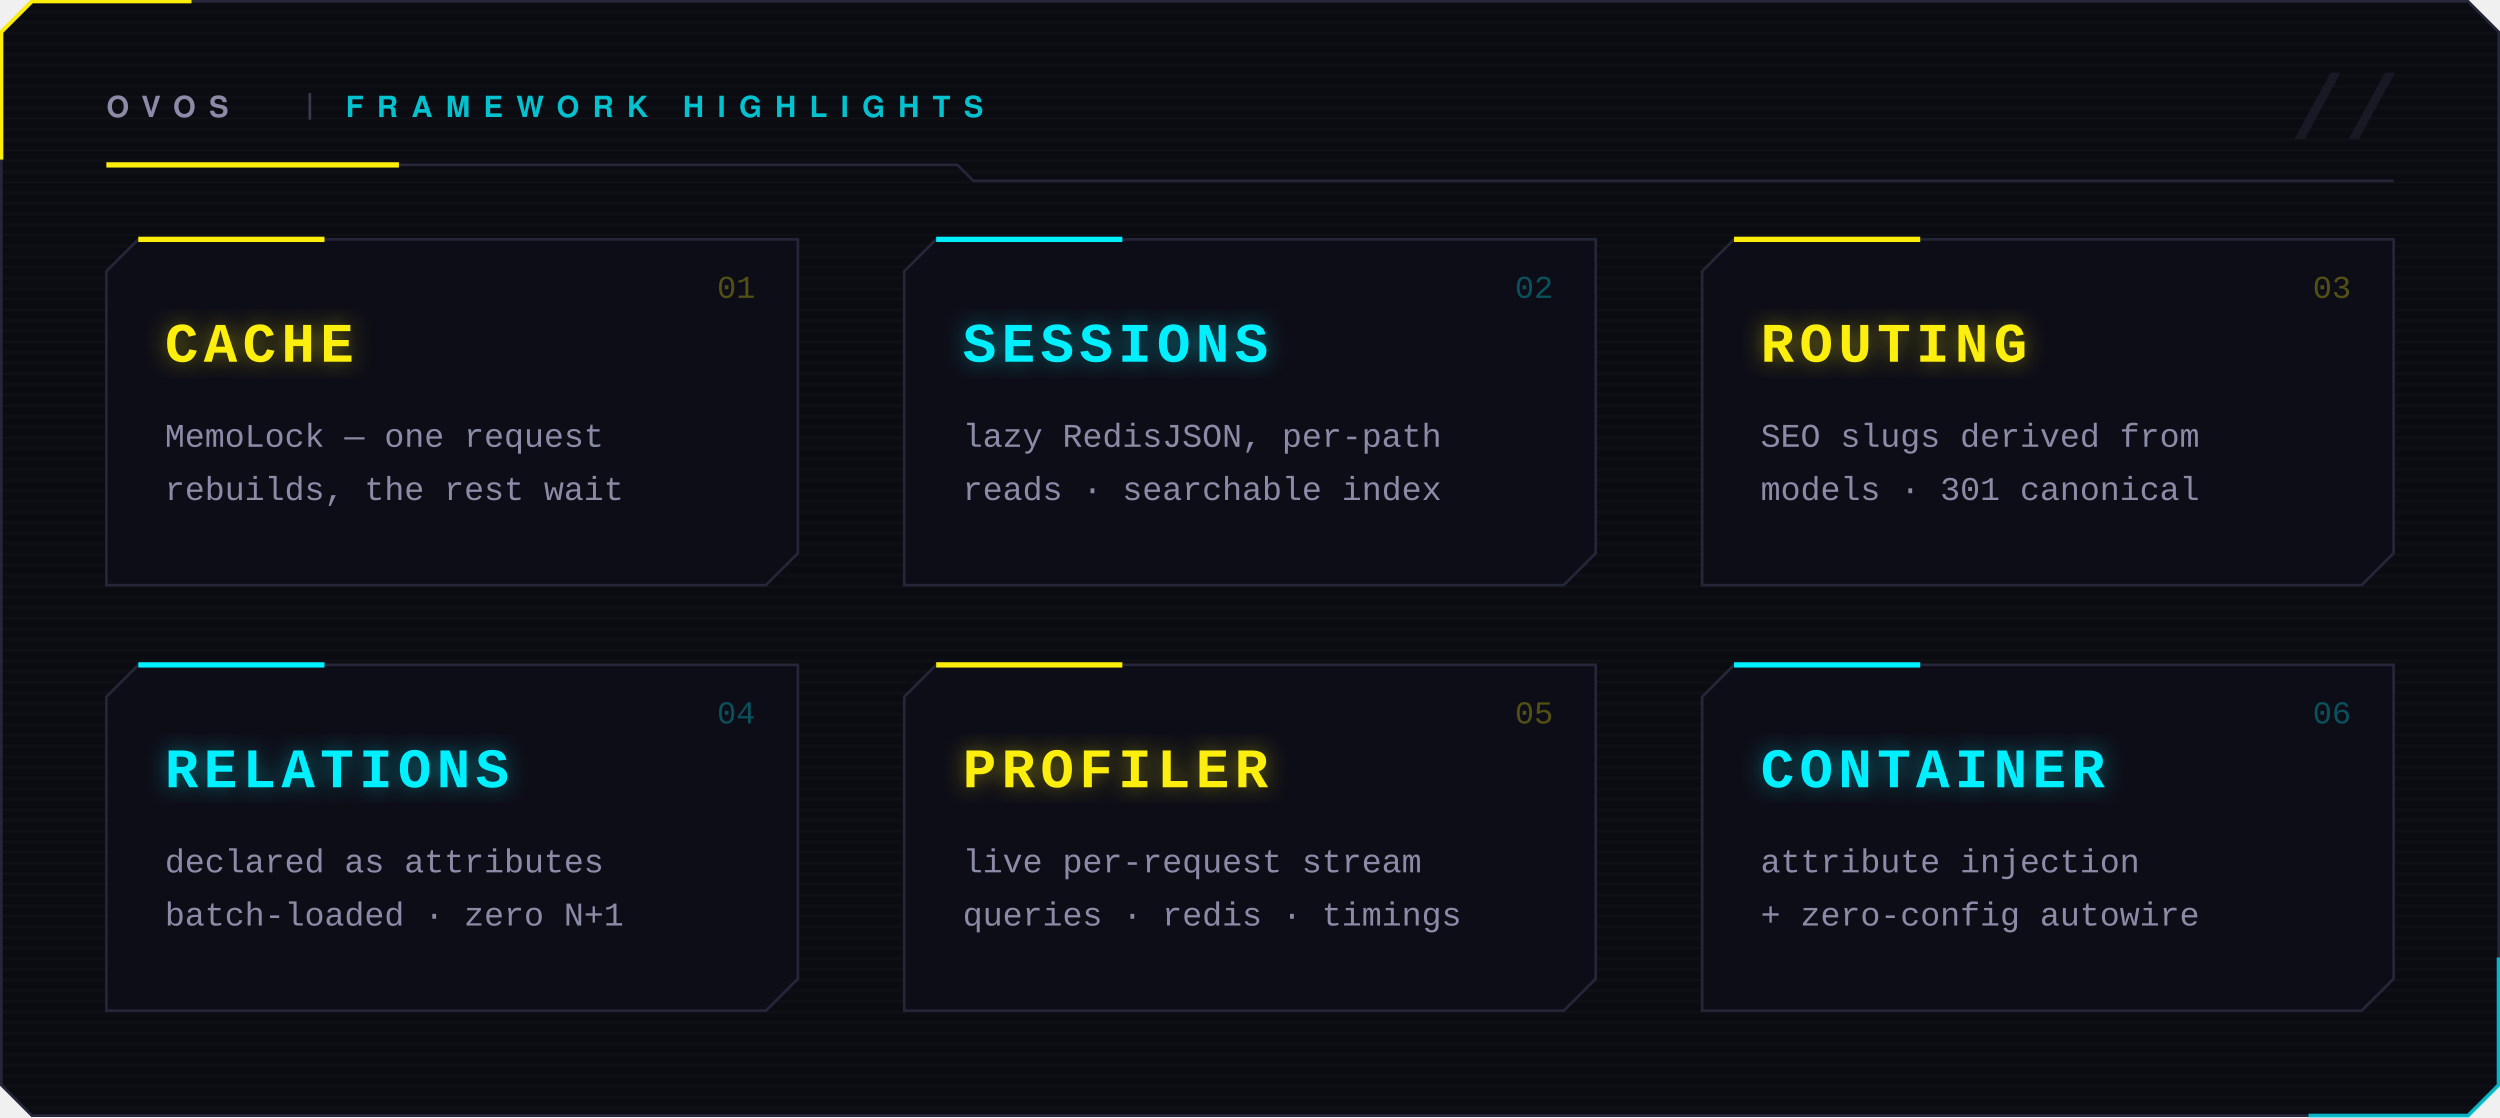
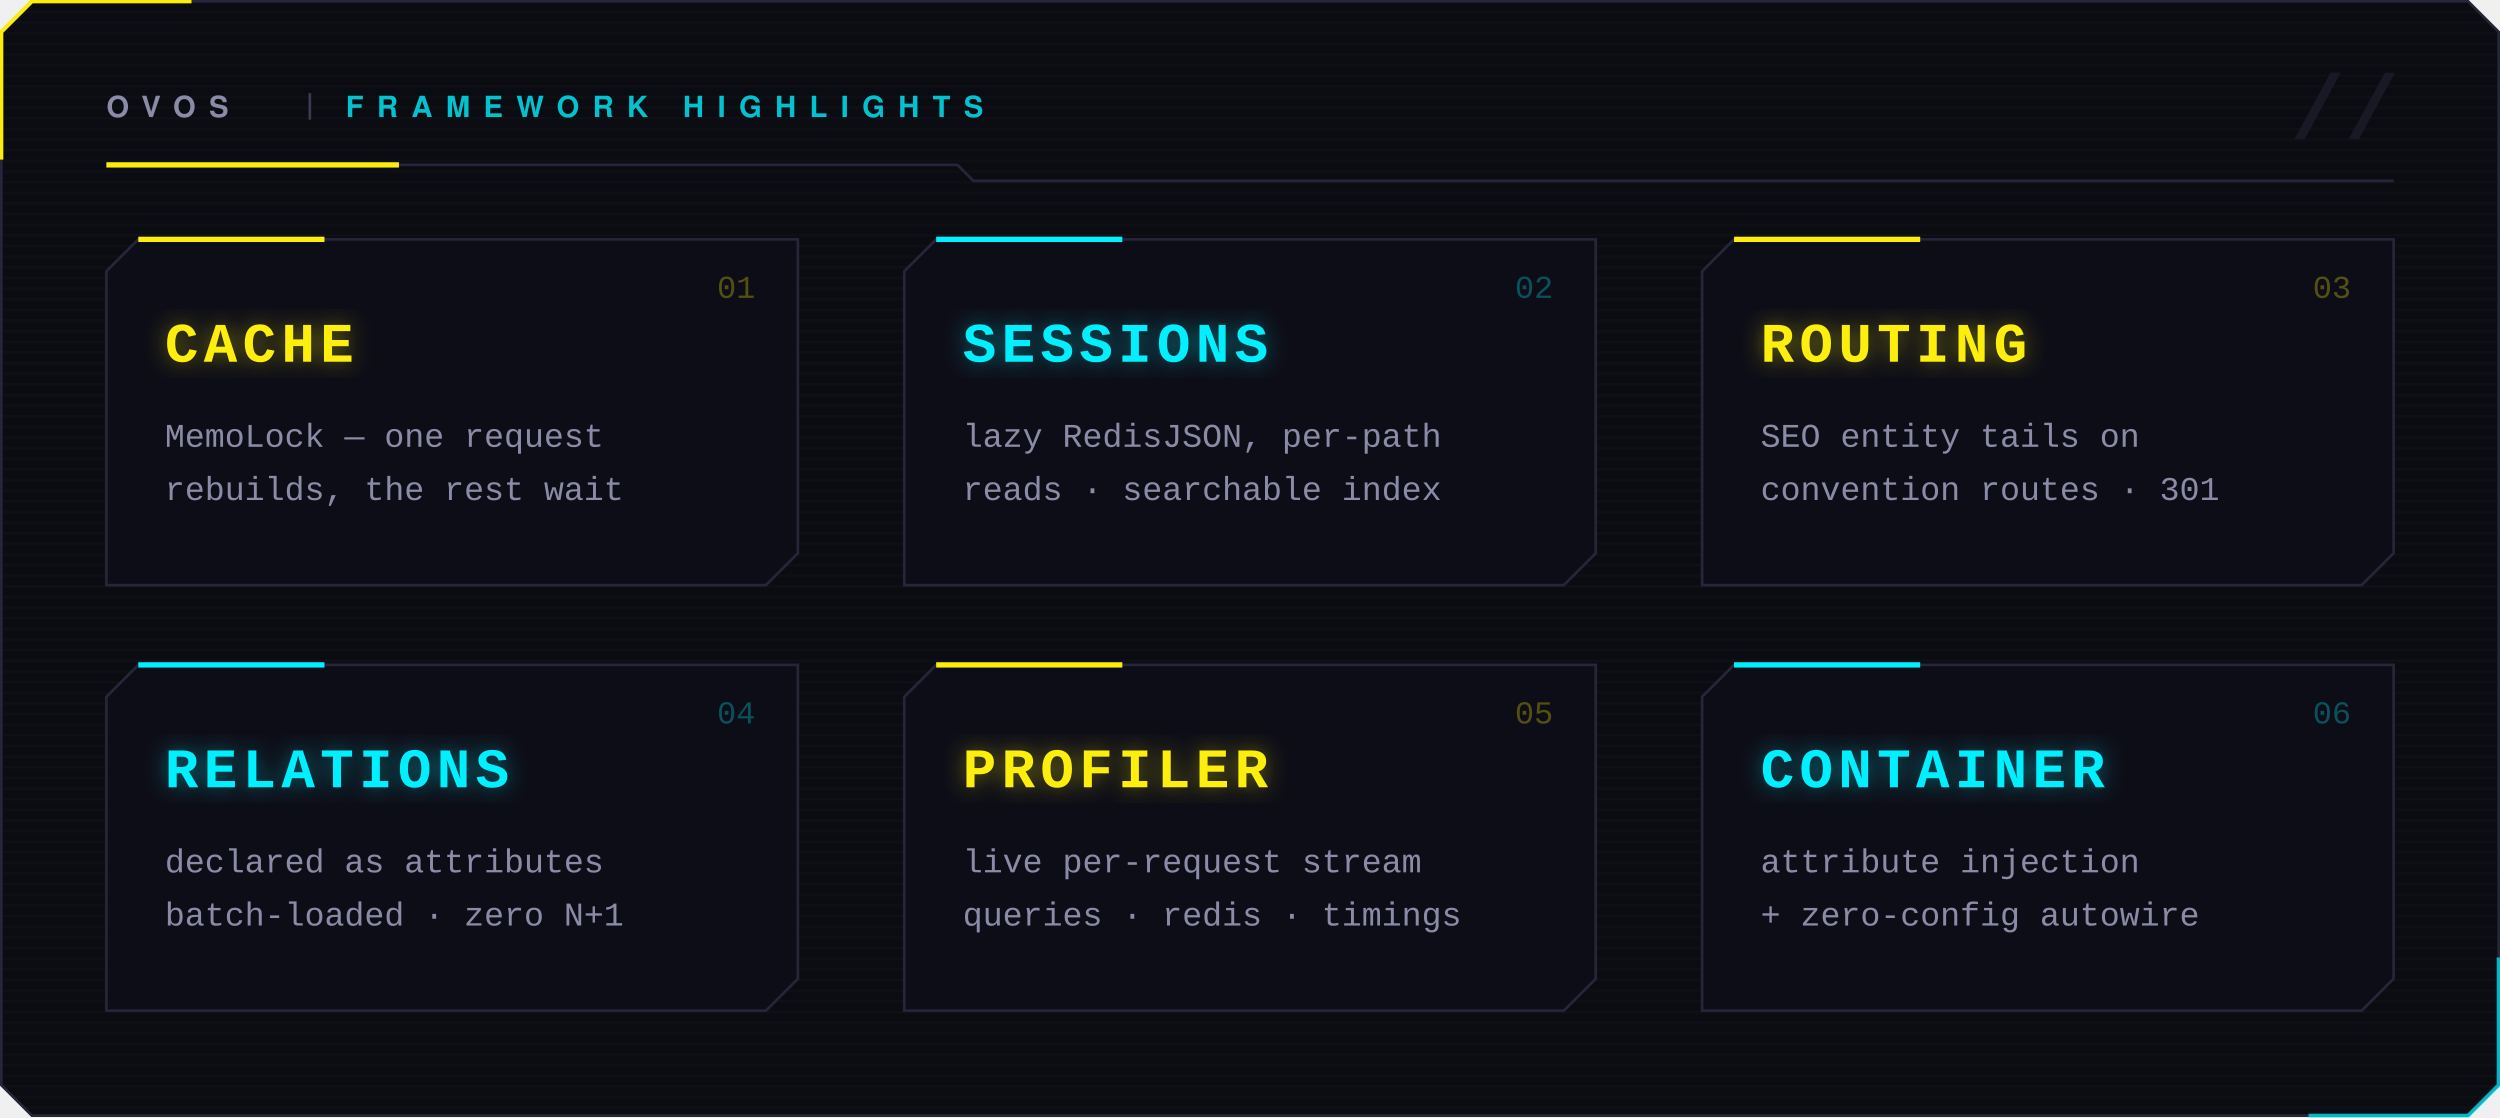
<svg xmlns="http://www.w3.org/2000/svg" width="940" height="420" viewBox="0 0 940 420" font-family="Segoe UI, Helvetica, Arial, sans-serif">
  <defs>
    <pattern id="scan" width="4" height="4" patternUnits="userSpaceOnUse">
      <rect width="4" height="1" fill="#ffffff" opacity="0.018" />
    </pattern>
    <filter id="glow" x="-40%" y="-40%" width="180%" height="180%">
      <feGaussianBlur stdDeviation="4" result="halo" />
      <feComponentTransfer in="halo" result="dim">
        <feFuncA type="linear" slope="0.45" />
      </feComponentTransfer>
      <feMerge>
        <feMergeNode in="dim" />
        <feMergeNode in="SourceGraphic" />
      </feMerge>
    </filter>
  </defs>
  <path d="M12,0 H928 L940,12 V408 L928,420 H12 L0,408 V12 Z" fill="#0b0b12" />
  <path d="M12,0 H928 L940,12 V408 L928,420 H12 L0,408 V12 Z" fill="url(#scan)" />
  <path d="M12,0.5 H928 L939.5,12 V408 L928,419.5 H12 L0.5,408 V12 Z" fill="none" stroke="#26263a" stroke-width="1" />
  <path d="M0.5,60 V12 L12,0.5 H72" fill="none" stroke="#fcee0a" stroke-width="1.5" />
  <path d="M939.5,360 V408 L928,419.5 H868" fill="none" stroke="#00f0ff" stroke-width="1.5" opacity="0.7" />
  <text x="40" y="44" font-size="11" font-weight="600" letter-spacing="5" fill="#8b8ba7">OVOS</text>
  <rect x="116" y="35" width="1" height="10" fill="#3a3a52" />
  <text x="130" y="44" font-size="11" font-weight="600" letter-spacing="5" fill="#00f0ff" opacity="0.8">FRAMEWORK HIGHLIGHTS</text>
  <text x="902" y="52" font-size="34" font-weight="700" fill="#191926" text-anchor="end" font-family="Consolas, 'Courier New', monospace">//</text>
  <path d="M40,62 H360 l6,6 H900" fill="none" stroke="#26263a" stroke-width="1" />
  <path d="M40,62 H150" fill="none" stroke="#fcee0a" stroke-width="2" />
  <path d="M52,90 H300 V208 L288,220 H40 V102 Z" fill="#0d0d17" stroke="#26263a" stroke-width="1" />
  <path d="M52,90 H122" fill="none" stroke="#fcee0a" stroke-width="2" />
  <text x="284" y="112" font-size="12" fill="#fcee0a" opacity="0.30" text-anchor="end" font-family="Consolas, 'Courier New', monospace">01</text>
  <text x="62" y="136" font-size="21" font-weight="700" letter-spacing="2" fill="#fcee0a" filter="url(#glow)" font-family="Consolas, 'Courier New', monospace">CACHE</text>
  <text x="62" y="168" font-size="12.5" fill="#8b8ba7" font-family="Consolas, 'Courier New', monospace">MemoLock — one request</text>
  <text x="62" y="188" font-size="12.5" fill="#8b8ba7" font-family="Consolas, 'Courier New', monospace">rebuilds, the rest wait</text>
  <path d="M352,90 H600 V208 L588,220 H340 V102 Z" fill="#0d0d17" stroke="#26263a" stroke-width="1" />
  <path d="M352,90 H422" fill="none" stroke="#00f0ff" stroke-width="2" />
  <text x="584" y="112" font-size="12" fill="#00f0ff" opacity="0.30" text-anchor="end" font-family="Consolas, 'Courier New', monospace">02</text>
  <text x="362" y="136" font-size="21" font-weight="700" letter-spacing="2" fill="#00f0ff" filter="url(#glow)" font-family="Consolas, 'Courier New', monospace">SESSIONS</text>
  <text x="362" y="168" font-size="12.5" fill="#8b8ba7" font-family="Consolas, 'Courier New', monospace">lazy RedisJSON, per-path</text>
  <text x="362" y="188" font-size="12.5" fill="#8b8ba7" font-family="Consolas, 'Courier New', monospace">reads · searchable index</text>
  <path d="M652,90 H900 V208 L888,220 H640 V102 Z" fill="#0d0d17" stroke="#26263a" stroke-width="1" />
  <path d="M652,90 H722" fill="none" stroke="#fcee0a" stroke-width="2" />
  <text x="884" y="112" font-size="12" fill="#fcee0a" opacity="0.30" text-anchor="end" font-family="Consolas, 'Courier New', monospace">03</text>
  <text x="662" y="136" font-size="21" font-weight="700" letter-spacing="2" fill="#fcee0a" filter="url(#glow)" font-family="Consolas, 'Courier New', monospace">ROUTING</text>
-   <text x="662" y="168" font-size="12.5" fill="#8b8ba7" font-family="Consolas, 'Courier New', monospace">SEO slugs derived from</text>
-   <text x="662" y="188" font-size="12.5" fill="#8b8ba7" font-family="Consolas, 'Courier New', monospace">models · 301 canonical</text>
+   <text x="662" y="168" font-size="12.5" fill="#8b8ba7" font-family="Consolas, 'Courier New', monospace">SEO entity tails on</text>
+   <text x="662" y="188" font-size="12.5" fill="#8b8ba7" font-family="Consolas, 'Courier New', monospace">convention routes · 301</text>
  <path d="M52,250 H300 V368 L288,380 H40 V262 Z" fill="#0d0d17" stroke="#26263a" stroke-width="1" />
  <path d="M52,250 H122" fill="none" stroke="#00f0ff" stroke-width="2" />
  <text x="284" y="272" font-size="12" fill="#00f0ff" opacity="0.30" text-anchor="end" font-family="Consolas, 'Courier New', monospace">04</text>
  <text x="62" y="296" font-size="21" font-weight="700" letter-spacing="2" fill="#00f0ff" filter="url(#glow)" font-family="Consolas, 'Courier New', monospace">RELATIONS</text>
  <text x="62" y="328" font-size="12.5" fill="#8b8ba7" font-family="Consolas, 'Courier New', monospace">declared as attributes</text>
  <text x="62" y="348" font-size="12.5" fill="#8b8ba7" font-family="Consolas, 'Courier New', monospace">batch-loaded · zero N+1</text>
  <path d="M352,250 H600 V368 L588,380 H340 V262 Z" fill="#0d0d17" stroke="#26263a" stroke-width="1" />
  <path d="M352,250 H422" fill="none" stroke="#fcee0a" stroke-width="2" />
  <text x="584" y="272" font-size="12" fill="#fcee0a" opacity="0.30" text-anchor="end" font-family="Consolas, 'Courier New', monospace">05</text>
  <text x="362" y="296" font-size="21" font-weight="700" letter-spacing="2" fill="#fcee0a" filter="url(#glow)" font-family="Consolas, 'Courier New', monospace">PROFILER</text>
  <text x="362" y="328" font-size="12.5" fill="#8b8ba7" font-family="Consolas, 'Courier New', monospace">live per-request stream</text>
  <text x="362" y="348" font-size="12.5" fill="#8b8ba7" font-family="Consolas, 'Courier New', monospace">queries · redis · timings</text>
  <path d="M652,250 H900 V368 L888,380 H640 V262 Z" fill="#0d0d17" stroke="#26263a" stroke-width="1" />
  <path d="M652,250 H722" fill="none" stroke="#00f0ff" stroke-width="2" />
  <text x="884" y="272" font-size="12" fill="#00f0ff" opacity="0.30" text-anchor="end" font-family="Consolas, 'Courier New', monospace">06</text>
  <text x="662" y="296" font-size="21" font-weight="700" letter-spacing="2" fill="#00f0ff" filter="url(#glow)" font-family="Consolas, 'Courier New', monospace">CONTAINER</text>
  <text x="662" y="328" font-size="12.5" fill="#8b8ba7" font-family="Consolas, 'Courier New', monospace">attribute injection</text>
  <text x="662" y="348" font-size="12.5" fill="#8b8ba7" font-family="Consolas, 'Courier New', monospace">+ zero-config autowire</text>
</svg>
